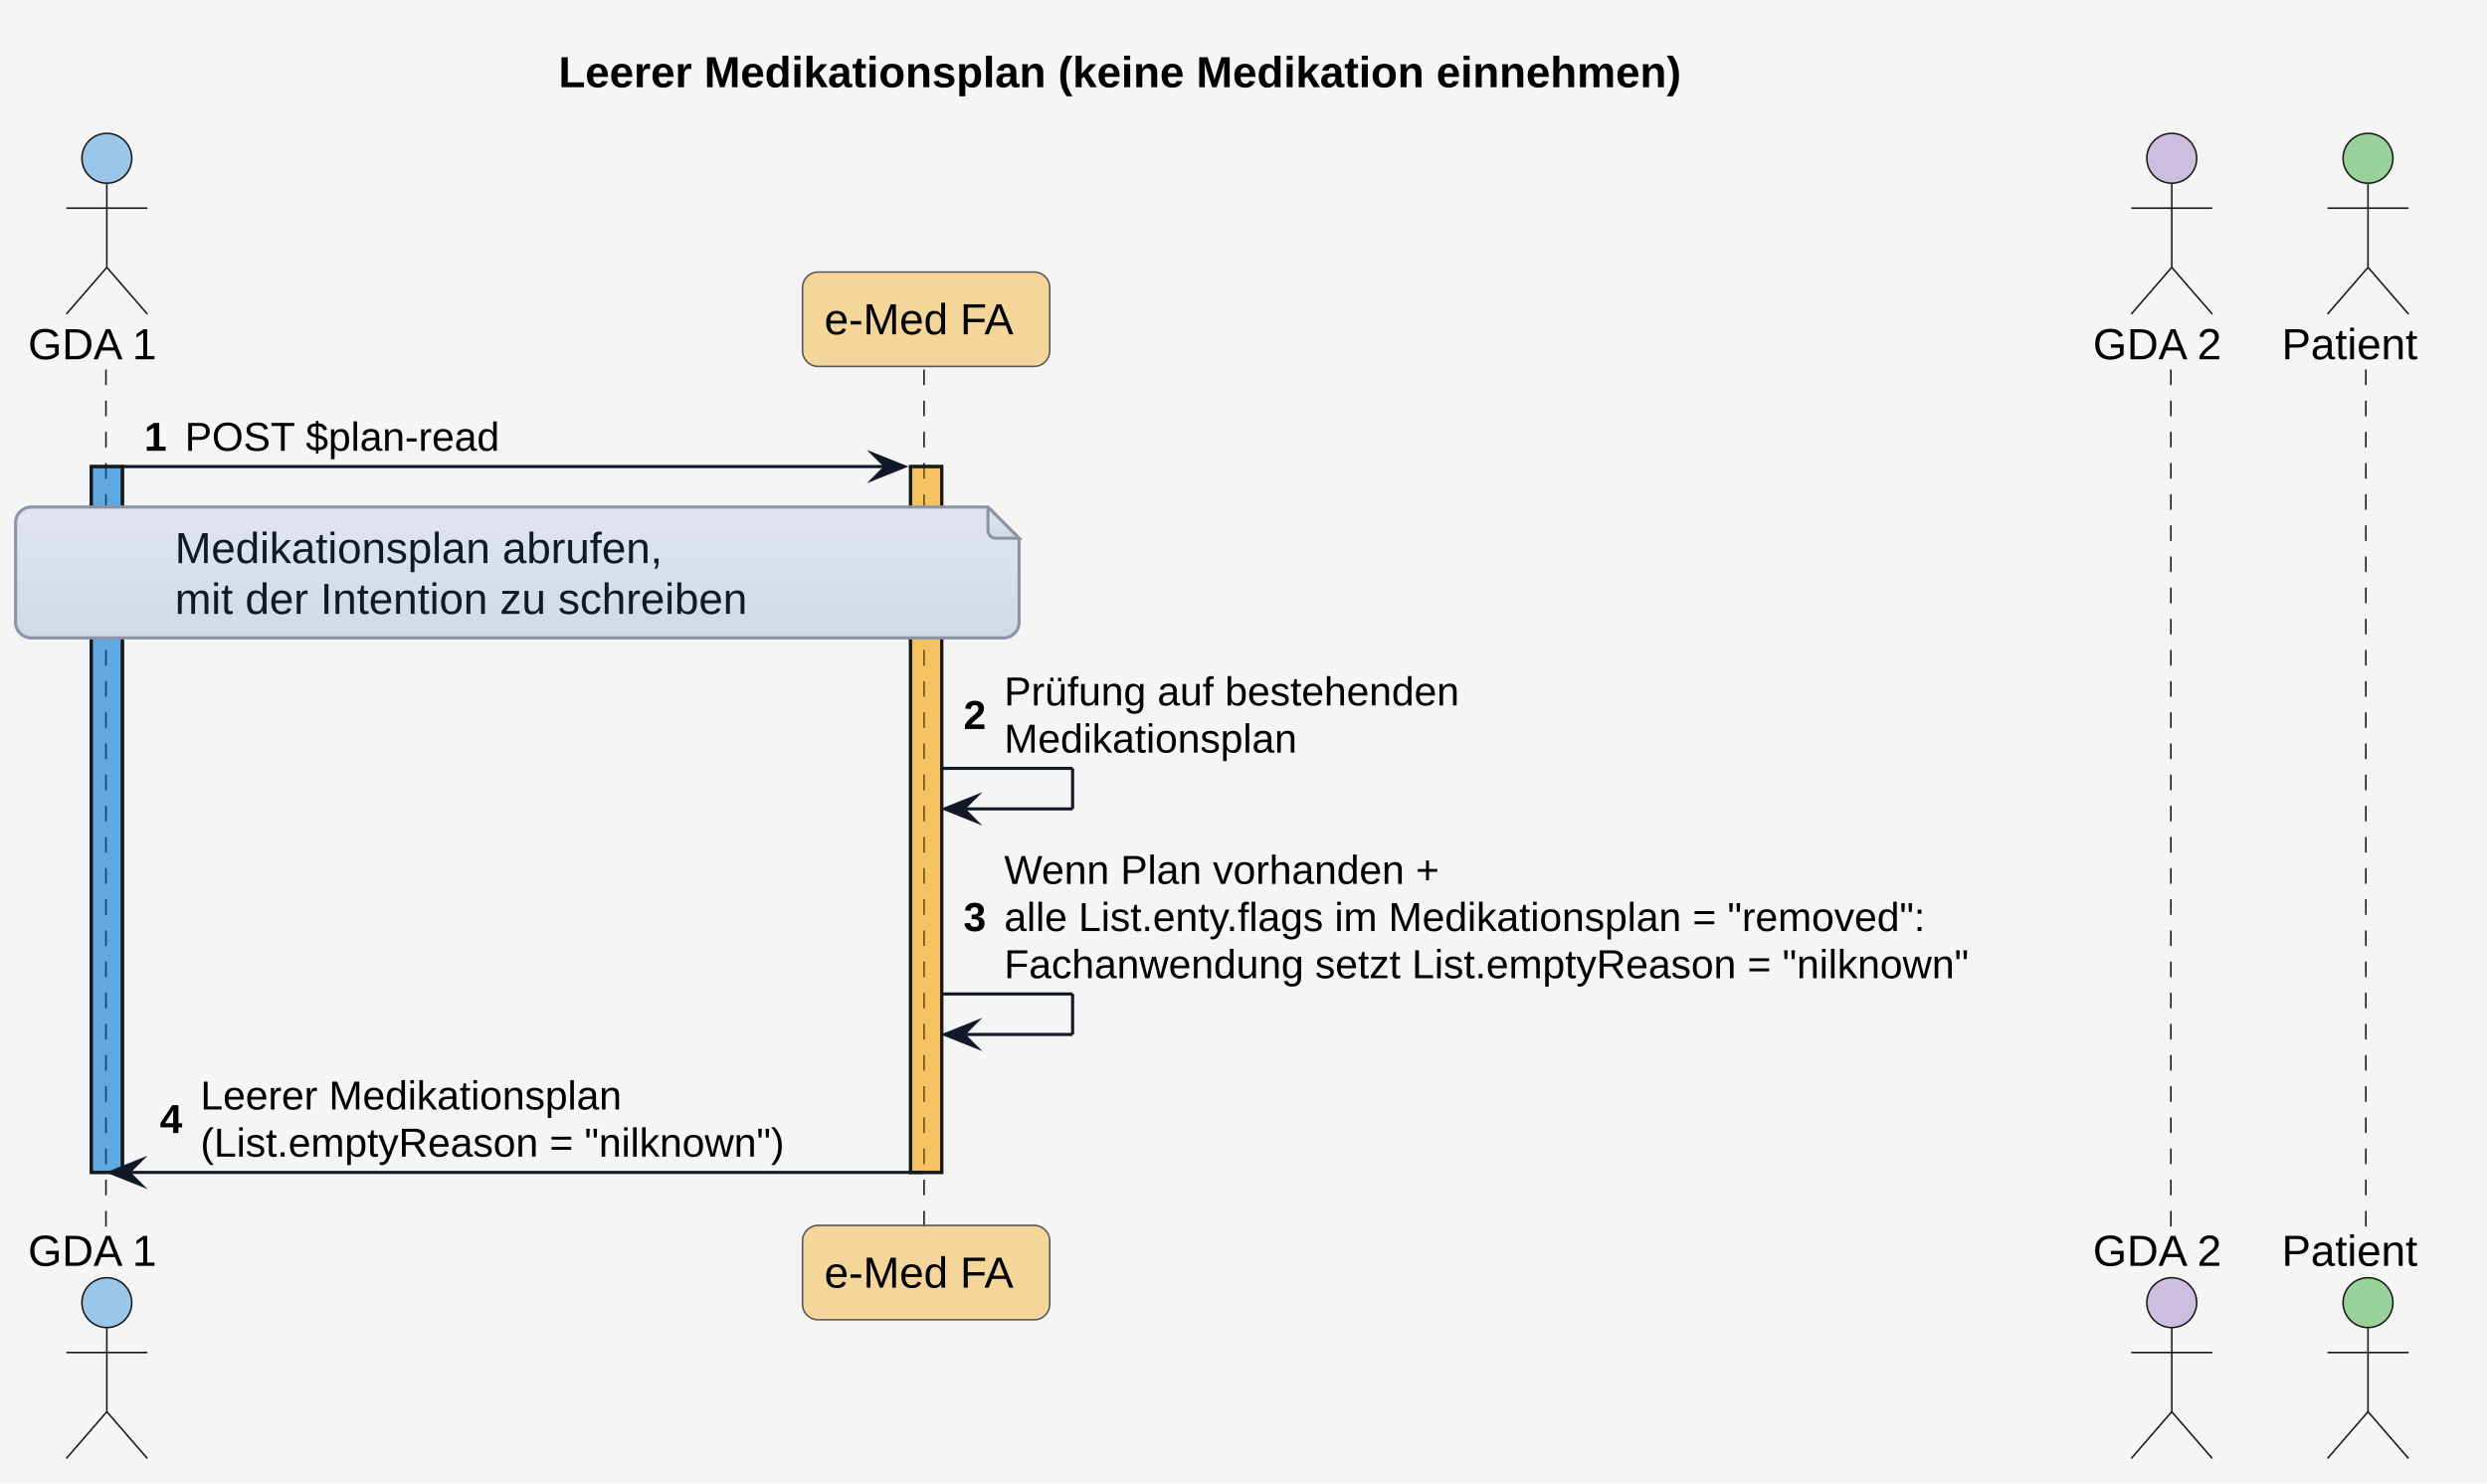
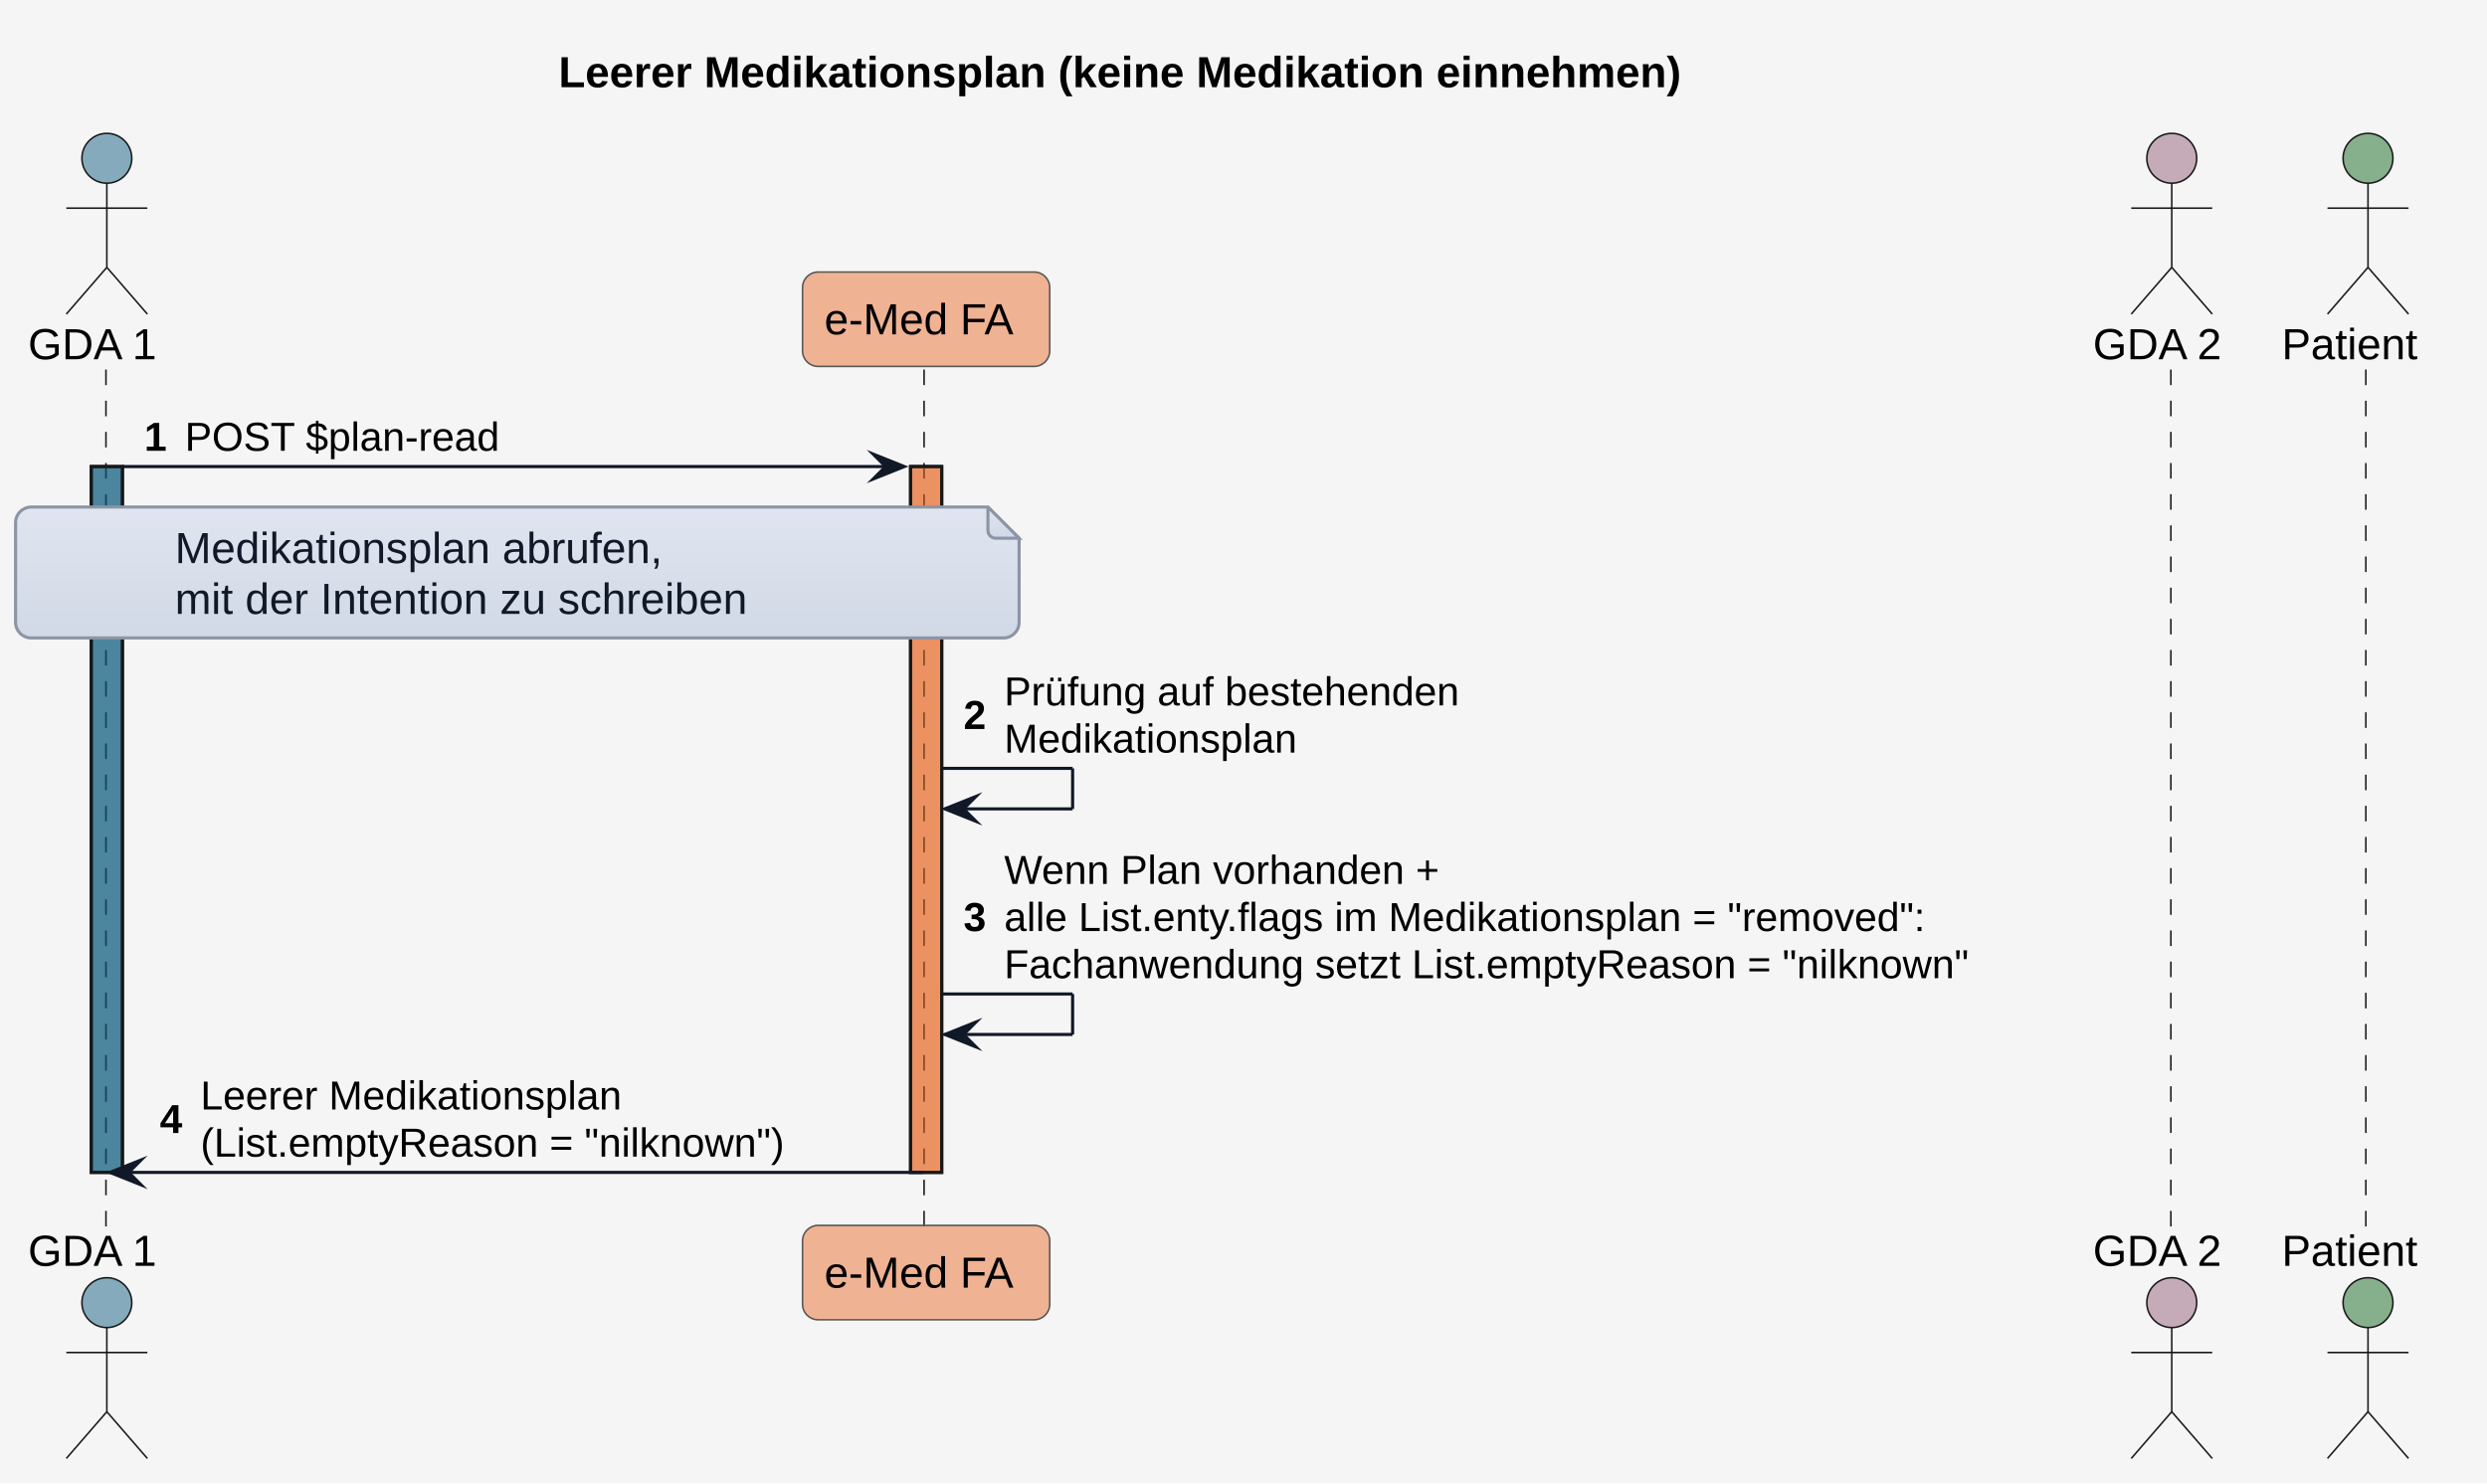
<svg xmlns="http://www.w3.org/2000/svg" contentStyleType="text/css" data-diagram-type="SEQUENCE" height="476px" preserveAspectRatio="none" style="width:798px;height:476px;background:#F5F5F5;" version="1.1" viewBox="0 0 798 476" width="798px" zoomAndPan="magnify">
  <defs>
-     <linearGradient id="gta8tq5zy9hfp0" x1="50%" x2="50%" y1="0%" y2="100%">
+     <linearGradient id="g11xb176wftv4n0" x1="50%" x2="50%" y1="0%" y2="100%">
      <stop offset="0%" stop-color="#E0E5F0" />
      <stop offset="100%" stop-color="#D1D9E6" />
    </linearGradient>
  </defs>
  <g>
    <rect fill="#F5F5F5" height="476" style="stroke:none;stroke-width:1;" width="798" x="0" y="0" />
    <g class="title" data-source-line="1">
      <text fill="#000000" font-family="'Arial'" font-size="14" font-weight="700" lengthAdjust="spacing" textLength="433.043" x="179.232" y="27.995">Leerer Medikationsplan (keine Medikation einnehmen)</text>
    </g>
    <g>
-       <rect fill="#0078D4" fill-opacity="0.376" height="226.523" style="stroke:#181818;stroke-width:1;" width="10" x="29.282" y="149.727" />
+       <rect fill="#156082" fill-opacity="0.502" height="226.523" style="stroke:#181818;stroke-width:1;" width="10" x="29.282" y="149.727" />
    </g>
    <g>
-       <rect fill="#F5A403" fill-opacity="0.376" height="226.523" style="stroke:#181818;stroke-width:1;" width="10" x="292.166" y="149.727" />
+       <rect fill="#E97132" fill-opacity="0.502" height="226.523" style="stroke:#181818;stroke-width:1;" width="10" x="292.166" y="149.727" />
    </g>
-     <g class="participant-lifeline" data-entity-uid="part1" data-qualified-name="GDA_1" data-source-line="50" id="part1-lifeline">
+     <g class="participant-lifeline" data-entity-uid="part1" data-qualified-name="GDA_1" data-source-line="52" id="part1-lifeline">
      <g>
        <rect fill="#000000" fill-opacity="0" height="275.656" width="8" x="30.282" y="118.594" />
        <line style="stroke:#181818;stroke-width:0.5;stroke-dasharray:5,5;" x1="34" x2="34" y1="118.594" y2="394.25" />
      </g>
    </g>
-     <g class="participant-lifeline" data-entity-uid="part2" data-qualified-name="eMed_FA" data-source-line="51" id="part2-lifeline">
+     <g class="participant-lifeline" data-entity-uid="part2" data-qualified-name="eMed_FA" data-source-line="53" id="part2-lifeline">
      <g>
        <rect fill="#000000" fill-opacity="0" height="275.656" width="8" x="293.166" y="118.594" />
        <line style="stroke:#181818;stroke-width:0.5;stroke-dasharray:5,5;" x1="296.504" x2="296.504" y1="118.594" y2="394.25" />
      </g>
    </g>
-     <g class="participant-lifeline" data-entity-uid="part3" data-qualified-name="GDA_2" data-source-line="52" id="part3-lifeline">
+     <g class="participant-lifeline" data-entity-uid="part3" data-qualified-name="GDA_2" data-source-line="54" id="part3-lifeline">
      <g>
        <rect fill="#000000" fill-opacity="0" height="275.656" width="8" x="692.85" y="118.594" />
        <line style="stroke:#181818;stroke-width:0.5;stroke-dasharray:5,5;" x1="696.568" x2="696.568" y1="118.594" y2="394.25" />
      </g>
    </g>
-     <g class="participant-lifeline" data-entity-uid="part4" data-qualified-name="Patient" data-source-line="53" id="part4-lifeline">
+     <g class="participant-lifeline" data-entity-uid="part4" data-qualified-name="Patient" data-source-line="55" id="part4-lifeline">
      <g>
        <rect fill="#000000" fill-opacity="0" height="275.656" width="8" x="755.819" y="118.594" />
        <line style="stroke:#181818;stroke-width:0.5;stroke-dasharray:5,5;" x1="759.131" x2="759.131" y1="118.594" y2="394.25" />
      </g>
    </g>
-     <g class="participant participant-head" data-entity-uid="part1" data-qualified-name="GDA_1" data-source-line="50" id="part1-head">
+     <g class="participant participant-head" data-entity-uid="part1" data-qualified-name="GDA_1" data-source-line="52" id="part1-head">
      <text fill="#000000" font-family="'Arial'" font-size="14" lengthAdjust="spacing" textLength="44.563" x="9" y="115.292">GDA 1</text>
-       <ellipse cx="34.282" cy="50.797" fill="#0078D4" fill-opacity="0.376" rx="8" ry="8" style="stroke:#181818;stroke-width:0.5;" />
+       <ellipse cx="34.282" cy="50.797" fill="#156082" fill-opacity="0.502" rx="8" ry="8" style="stroke:#181818;stroke-width:0.5;" />
      <path d="M34.282,58.797 L34.282,85.797 M21.282,66.797 L47.282,66.797 M34.282,85.797 L21.282,100.797 M34.282,85.797 L47.282,100.797" fill="none" style="stroke:#181818;stroke-width:0.5;" />
    </g>
-     <g class="participant participant-tail" data-entity-uid="part1" data-qualified-name="GDA_1" data-source-line="50" id="part1-tail">
+     <g class="participant participant-tail" data-entity-uid="part1" data-qualified-name="GDA_1" data-source-line="52" id="part1-tail">
      <text fill="#000000" font-family="'Arial'" font-size="14" lengthAdjust="spacing" textLength="44.563" x="9" y="406.245">GDA 1</text>
-       <ellipse cx="34.282" cy="418.047" fill="#0078D4" fill-opacity="0.376" rx="8" ry="8" style="stroke:#181818;stroke-width:0.5;" />
+       <ellipse cx="34.282" cy="418.047" fill="#156082" fill-opacity="0.502" rx="8" ry="8" style="stroke:#181818;stroke-width:0.5;" />
      <path d="M34.282,426.047 L34.282,453.047 M21.282,434.047 L47.282,434.047 M34.282,453.047 L21.282,468.047 M34.282,453.047 L47.282,468.047" fill="none" style="stroke:#181818;stroke-width:0.5;" />
    </g>
-     <g class="participant participant-head" data-entity-uid="part2" data-qualified-name="eMed_FA" data-source-line="51" id="part2-head">
-       <rect fill="#F5A403" fill-opacity="0.376" height="30.297" rx="5" ry="5" style="stroke:#555555;stroke-width:0.5;" width="79.324" x="257.504" y="87.297" />
+     <g class="participant participant-head" data-entity-uid="part2" data-qualified-name="eMed_FA" data-source-line="53" id="part2-head">
+       <rect fill="#E97132" fill-opacity="0.502" height="30.297" rx="5" ry="5" style="stroke:#555555;stroke-width:0.5;" width="79.324" x="257.504" y="87.297" />
      <text fill="#000000" font-family="'Arial'" font-size="14" lengthAdjust="spacing" textLength="65.324" x="264.504" y="107.292">e-Med FA</text>
    </g>
-     <g class="participant participant-tail" data-entity-uid="part2" data-qualified-name="eMed_FA" data-source-line="51" id="part2-tail">
-       <rect fill="#F5A403" fill-opacity="0.376" height="30.297" rx="5" ry="5" style="stroke:#555555;stroke-width:0.5;" width="79.324" x="257.504" y="393.25" />
+     <g class="participant participant-tail" data-entity-uid="part2" data-qualified-name="eMed_FA" data-source-line="53" id="part2-tail">
+       <rect fill="#E97132" fill-opacity="0.502" height="30.297" rx="5" ry="5" style="stroke:#555555;stroke-width:0.5;" width="79.324" x="257.504" y="393.25" />
      <text fill="#000000" font-family="'Arial'" font-size="14" lengthAdjust="spacing" textLength="65.324" x="264.504" y="413.245">e-Med FA</text>
    </g>
-     <g class="participant participant-head" data-entity-uid="part3" data-qualified-name="GDA_2" data-source-line="52" id="part3-head">
+     <g class="participant participant-head" data-entity-uid="part3" data-qualified-name="GDA_2" data-source-line="54" id="part3-head">
      <text fill="#000000" font-family="'Arial'" font-size="14" lengthAdjust="spacing" textLength="44.563" x="671.568" y="115.292">GDA 2</text>
-       <ellipse cx="696.85" cy="50.797" fill="#8764B8" fill-opacity="0.376" rx="8" ry="8" style="stroke:#181818;stroke-width:0.5;" />
+       <ellipse cx="696.85" cy="50.797" fill="#96607D" fill-opacity="0.502" rx="8" ry="8" style="stroke:#181818;stroke-width:0.5;" />
      <path d="M696.85,58.797 L696.85,85.797 M683.85,66.797 L709.85,66.797 M696.85,85.797 L683.85,100.797 M696.85,85.797 L709.85,100.797" fill="none" style="stroke:#181818;stroke-width:0.5;" />
    </g>
-     <g class="participant participant-tail" data-entity-uid="part3" data-qualified-name="GDA_2" data-source-line="52" id="part3-tail">
+     <g class="participant participant-tail" data-entity-uid="part3" data-qualified-name="GDA_2" data-source-line="54" id="part3-tail">
      <text fill="#000000" font-family="'Arial'" font-size="14" lengthAdjust="spacing" textLength="44.563" x="671.568" y="406.245">GDA 2</text>
-       <ellipse cx="696.85" cy="418.047" fill="#8764B8" fill-opacity="0.376" rx="8" ry="8" style="stroke:#181818;stroke-width:0.5;" />
+       <ellipse cx="696.85" cy="418.047" fill="#96607D" fill-opacity="0.502" rx="8" ry="8" style="stroke:#181818;stroke-width:0.5;" />
      <path d="M696.85,426.047 L696.85,453.047 M683.85,434.047 L709.85,434.047 M696.85,453.047 L683.85,468.047 M696.85,453.047 L709.85,468.047" fill="none" style="stroke:#181818;stroke-width:0.5;" />
    </g>
-     <g class="participant participant-head" data-entity-uid="part4" data-qualified-name="Patient" data-source-line="53" id="part4-head">
+     <g class="participant participant-head" data-entity-uid="part4" data-qualified-name="Patient" data-source-line="55" id="part4-head">
      <text fill="#000000" font-family="'Arial'" font-size="14" lengthAdjust="spacing" textLength="49.376" x="732.131" y="115.292">Patient</text>
-       <ellipse cx="759.819" cy="50.797" fill="#009505" fill-opacity="0.376" rx="8" ry="8" style="stroke:#181818;stroke-width:0.5;" />
+       <ellipse cx="759.819" cy="50.797" fill="#196B24" fill-opacity="0.502" rx="8" ry="8" style="stroke:#181818;stroke-width:0.5;" />
      <path d="M759.819,58.797 L759.819,85.797 M746.819,66.797 L772.819,66.797 M759.819,85.797 L746.819,100.797 M759.819,85.797 L772.819,100.797" fill="none" style="stroke:#181818;stroke-width:0.5;" />
    </g>
-     <g class="participant participant-tail" data-entity-uid="part4" data-qualified-name="Patient" data-source-line="53" id="part4-tail">
+     <g class="participant participant-tail" data-entity-uid="part4" data-qualified-name="Patient" data-source-line="55" id="part4-tail">
      <text fill="#000000" font-family="'Arial'" font-size="14" lengthAdjust="spacing" textLength="49.376" x="732.131" y="406.245">Patient</text>
-       <ellipse cx="759.819" cy="418.047" fill="#009505" fill-opacity="0.376" rx="8" ry="8" style="stroke:#181818;stroke-width:0.5;" />
+       <ellipse cx="759.819" cy="418.047" fill="#196B24" fill-opacity="0.502" rx="8" ry="8" style="stroke:#181818;stroke-width:0.5;" />
      <path d="M759.819,426.047 L759.819,453.047 M746.819,434.047 L772.819,434.047 M759.819,453.047 L746.819,468.047 M759.819,453.047 L772.819,468.047" fill="none" style="stroke:#181818;stroke-width:0.5;" />
    </g>
    <g>
-       <rect fill="#0078D4" fill-opacity="0.376" height="226.523" style="stroke:#181818;stroke-width:1;" width="10" x="29.282" y="149.727" />
+       <rect fill="#156082" fill-opacity="0.502" height="226.523" style="stroke:#181818;stroke-width:1;" width="10" x="29.282" y="149.727" />
    </g>
    <g>
-       <rect fill="#F5A403" fill-opacity="0.376" height="226.523" style="stroke:#181818;stroke-width:1;" width="10" x="292.166" y="149.727" />
+       <rect fill="#E97132" fill-opacity="0.502" height="226.523" style="stroke:#181818;stroke-width:1;" width="10" x="292.166" y="149.727" />
    </g>
-     <g class="message" data-entity-1="part1" data-entity-2="part2" data-source-line="57" id="msg1">
+     <g class="message" data-entity-1="part1" data-entity-2="part2" data-source-line="59" id="msg1">
      <polygon fill="#111827" points="280.166,145.727,290.166,149.727,280.166,153.727,284.166,149.727" style="stroke:#111827;stroke-width:1;stroke-linejoin:miter;stroke-miterlimit:10;" />
      <line style="stroke:#111827;stroke-width:1;" x1="39.282" x2="286.166" y1="149.727" y2="149.727" />
      <text fill="#000000" font-family="'Arial'" font-size="13" font-weight="700" lengthAdjust="spacing" textLength="9.045" x="46.282" y="144.661">1</text>
      <text fill="#000000" font-family="'Arial'" font-size="13" lengthAdjust="spacing" textLength="108.989" x="59.327" y="144.661">POST $plan-read</text>
    </g>
-     <path d="M5,167.727 L5,199.727 A5,5 0 0 0 10,204.727 L322,204.727 A5,5 0 0 0 327,199.727 L327,172.727 L317,162.727 L10,162.727 A5,5 0 0 0 5,167.727" fill="url(#gta8tq5zy9hfp0)" style="stroke:#8B95A5;stroke-width:1;" />
-     <path d="M317,162.727 L317,170.227 A2.5,2.5 0 0 0 319.5,172.727 L327,172.727 L317,162.727" fill="url(#gta8tq5zy9hfp0)" style="stroke:#8B95A5;stroke-width:1;" />
+     <path d="M5,167.727 L5,199.727 A5,5 0 0 0 10,204.727 L322,204.727 A5,5 0 0 0 327,199.727 L327,172.727 L317,162.727 L10,162.727 A5,5 0 0 0 5,167.727" fill="url(#g11xb176wftv4n0)" style="stroke:#8B95A5;stroke-width:1;" />
+     <path d="M317,162.727 L317,170.227 A2.5,2.5 0 0 0 319.5,172.727 L327,172.727 L317,162.727" fill="url(#g11xb176wftv4n0)" style="stroke:#8B95A5;stroke-width:1;" />
    <text fill="#111827" font-family="'Arial'" font-size="14" lengthAdjust="spacing" textLength="177.905" x="56.121" y="180.722">Medikationsplan abrufen,</text>
    <text fill="#111827" font-family="'Arial'" font-size="14" lengthAdjust="spacing" textLength="211.586" x="56.121" y="197.019">mit der Intention zu schreiben</text>
-     <g class="message" data-entity-1="part2" data-entity-2="part2" data-source-line="66" id="msg2">
+     <g class="message" data-entity-1="part2" data-entity-2="part2" data-source-line="68" id="msg2">
      <line style="stroke:#111827;stroke-width:1;" x1="302.166" x2="344.166" y1="246.586" y2="246.586" />
      <line style="stroke:#111827;stroke-width:1;" x1="344.166" x2="344.166" y1="246.586" y2="259.586" />
      <line style="stroke:#111827;stroke-width:1;" x1="303.166" x2="344.166" y1="259.586" y2="259.586" />
      <polygon fill="#111827" points="313.166,255.586,303.166,259.586,313.166,263.586,309.166,259.586" style="stroke:#111827;stroke-width:1;stroke-linejoin:miter;stroke-miterlimit:10;" />
      <text fill="#000000" font-family="'Arial'" font-size="13" font-weight="700" lengthAdjust="spacing" textLength="9.045" x="309.166" y="233.954">2</text>
      <text fill="#000000" font-family="'Arial'" font-size="13" lengthAdjust="spacing" textLength="164.861" x="322.212" y="226.387">Prüfung auf bestehenden</text>
      <text fill="#000000" font-family="'Arial'" font-size="13" lengthAdjust="spacing" textLength="106.317" x="322.212" y="241.52">Medikationsplan</text>
    </g>
-     <g class="message" data-entity-1="part2" data-entity-2="part2" data-source-line="68" id="msg3">
+     <g class="message" data-entity-1="part2" data-entity-2="part2" data-source-line="70" id="msg3">
      <line style="stroke:#111827;stroke-width:1;" x1="302.166" x2="344.166" y1="318.984" y2="318.984" />
      <line style="stroke:#111827;stroke-width:1;" x1="344.166" x2="344.166" y1="318.984" y2="331.984" />
      <line style="stroke:#111827;stroke-width:1;" x1="303.166" x2="344.166" y1="331.984" y2="331.984" />
      <polygon fill="#111827" points="313.166,327.984,303.166,331.984,313.166,335.984,309.166,331.984" style="stroke:#111827;stroke-width:1;stroke-linejoin:miter;stroke-miterlimit:10;" />
      <text fill="#000000" font-family="'Arial'" font-size="13" font-weight="700" lengthAdjust="spacing" textLength="9.045" x="309.166" y="298.786">3</text>
      <text fill="#000000" font-family="'Arial'" font-size="13" lengthAdjust="spacing" textLength="158.203" x="322.212" y="283.653">Wenn Plan vorhanden +</text>
      <text fill="#000000" font-family="'Arial'" font-size="13" lengthAdjust="spacing" textLength="342.773" x="322.212" y="298.786">alle List.enty.flags im Medikationsplan = "removed":</text>
      <text fill="#000000" font-family="'Arial'" font-size="13" lengthAdjust="spacing" textLength="352.638" x="322.212" y="313.918">Fachanwendung setzt List.emptyReason = "nilknown"</text>
    </g>
-     <g class="message" data-entity-1="part2" data-entity-2="part1" data-source-line="70" id="msg4">
+     <g class="message" data-entity-1="part2" data-entity-2="part1" data-source-line="72" id="msg4">
      <polygon fill="#111827" points="45.282,372.25,35.282,376.25,45.282,380.25,41.282,376.25" style="stroke:#111827;stroke-width:1;stroke-linejoin:miter;stroke-miterlimit:10;" />
      <line style="stroke:#111827;stroke-width:1;" x1="39.282" x2="296.166" y1="376.25" y2="376.25" />
      <text fill="#000000" font-family="'Arial'" font-size="13" font-weight="700" lengthAdjust="spacing" textLength="9.045" x="51.282" y="363.618">4</text>
      <text fill="#000000" font-family="'Arial'" font-size="13" lengthAdjust="spacing" textLength="152.375" x="64.327" y="356.051">Leerer Medikationsplan</text>
      <text fill="#000000" font-family="'Arial'" font-size="13" lengthAdjust="spacing" textLength="215.839" x="64.327" y="371.184">(List.emptyReason = "nilknown")</text>
    </g>
  </g>
</svg>
